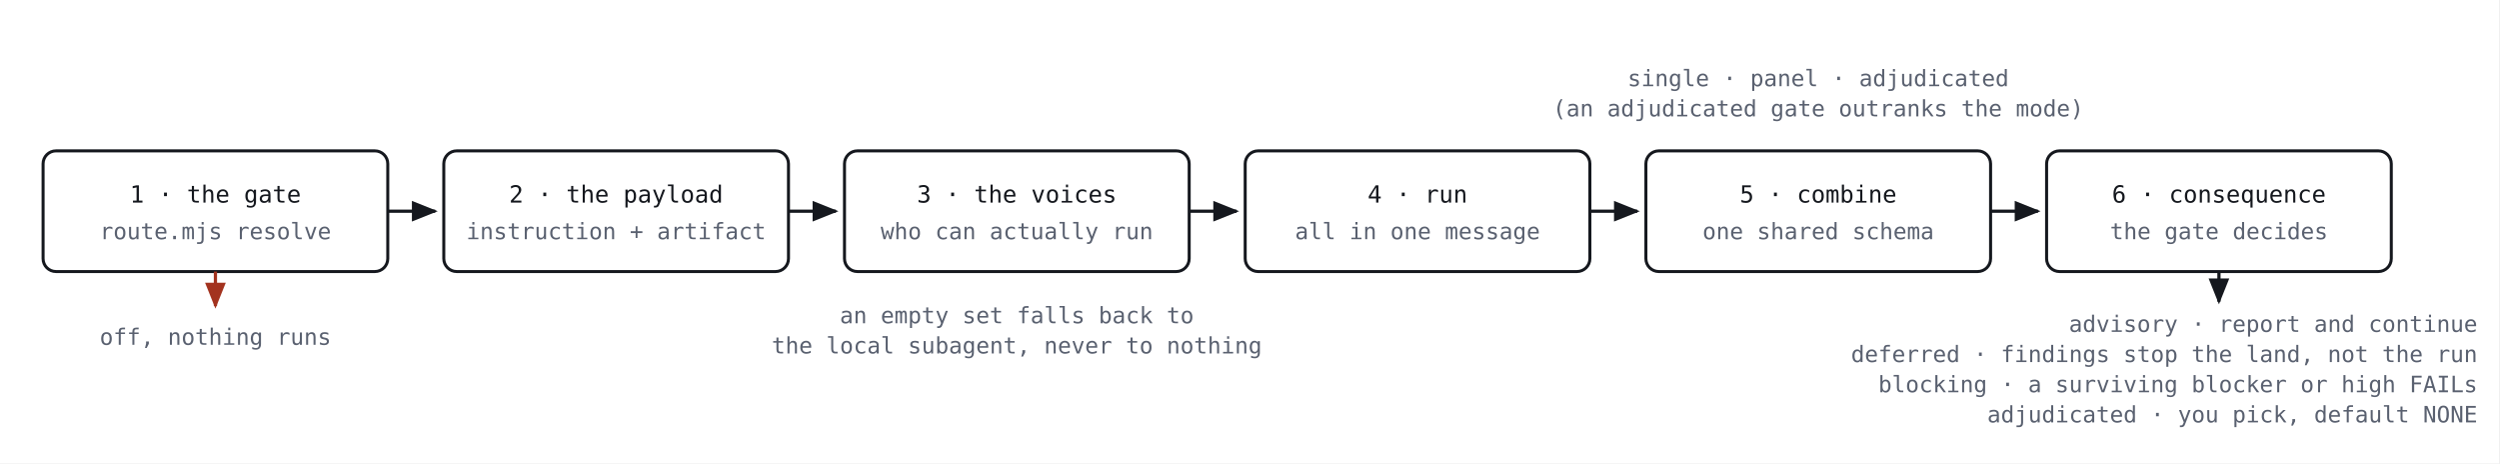
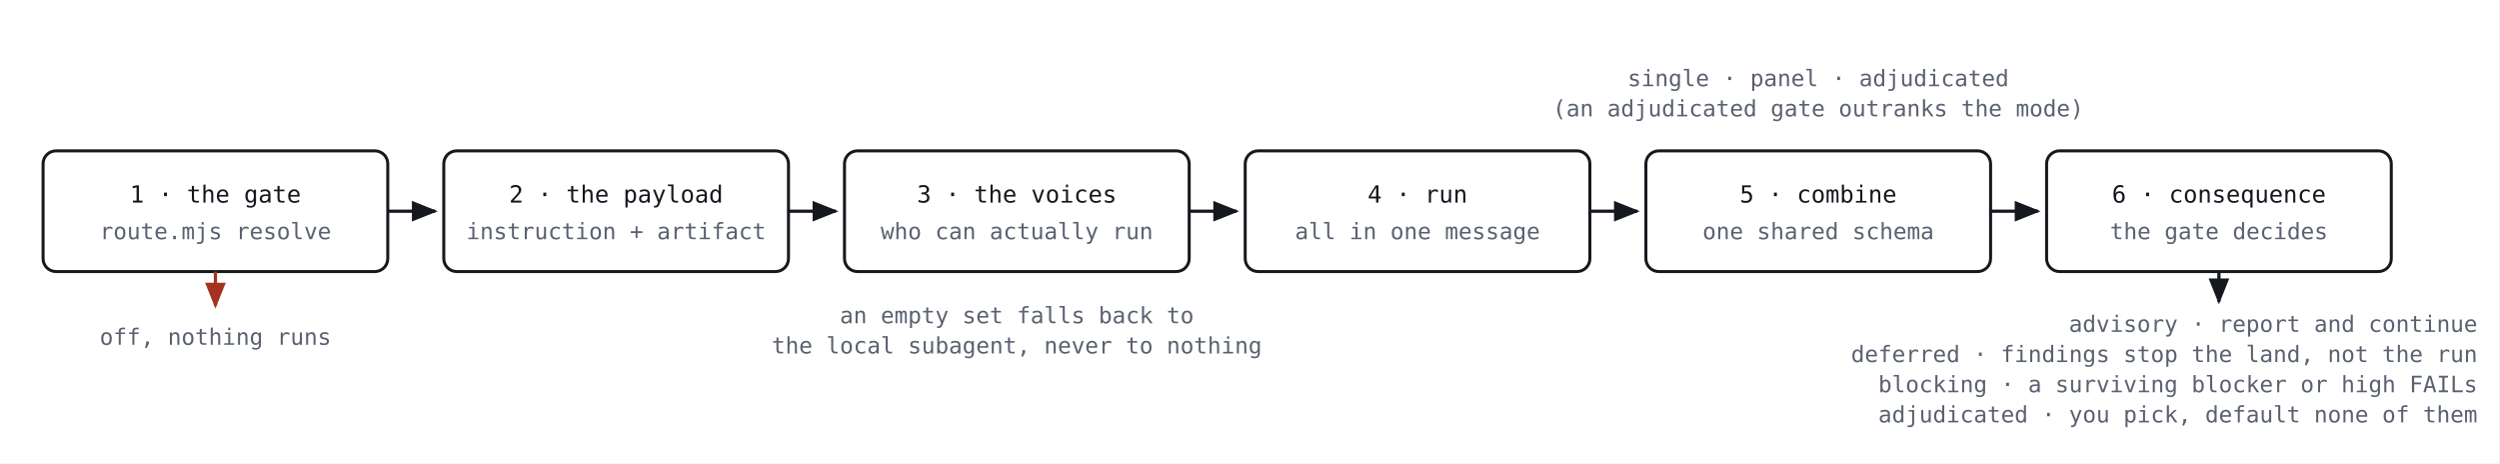
<svg xmlns="http://www.w3.org/2000/svg" viewBox="0 0 1160 215" width="1160" height="215" role="img" aria-label="The fire(trigger) pipeline: resolve the gate, build the payload, resolve the reviewer set, run every reviewer in one message, combine the findings, then apply the gate's consequence.">
  <style>
    svg        { color: #15181E; background: #FFFFFF;
                 font-family: ui-monospace, "JetBrains Mono", SFMono-Regular, Menlo, Consolas, monospace; }
    .bg        { fill: #FFFFFF; }
    .box       { fill: #FFFFFF; stroke: currentColor; stroke-width: 1.4; }
    .box-danger{ stroke: #A3331F; }
    .box-cmd   { fill: #FFFFFF; stroke: #2B43B2; stroke-width: 1.6; }
    .box-soft  { fill: #E8ECF2; stroke: #D3D9E1; stroke-width: 1; }
    .box-seam  { fill: none; stroke: #8B5A03; stroke-width: 1.4; stroke-dasharray: 5 3; }
    .gate      { fill: none; stroke: #8B5A03; stroke-width: 1.6; }
    .edge      { fill: none; stroke: currentColor; stroke-width: 1.5; }
    .edge-alt  { fill: none; stroke: #A3331F; stroke-width: 1.5; stroke-dasharray: 6 4; }
    .edge-loop { fill: none; stroke: #2B43B2; stroke-width: 1.7; }
    .edge-thin { fill: none; stroke: #5A6170; stroke-width: 1; stroke-dasharray: 2 4; }
    .lbl       { font-size: 13px; fill: currentColor; }
    .lbl-sm    { font-size: 11px; fill: currentColor; }
    .lbl-mut   { font-size: 10.5px; fill: #5A6170; }
    .lbl-alt   { font-size: 10.5px; fill: #A3331F; }
    .lbl-gate  { font-size: 11.5px; fill: #8B5A03; }
    .lbl-acc   { font-size: 11px; fill: #2B43B2; }
    .head      { fill: currentColor; }
    .head-alt  { fill: #A3331F; }
    .head-loop { fill: #2B43B2; }
    @media (prefers-color-scheme: dark) {
      svg        { color: #E2E6EC; background: #151920; }
      .bg        { fill: #151920; }
      .box       { fill: #151920; }
      .box-danger{ stroke: #e2705c; }
      .box-cmd   { fill: #151920; stroke: #8698F6; }
      .box-soft  { fill: #1B2029; stroke: #292F39; }
      .box-seam  { stroke: #e2a64d; }
      .gate      { stroke: #e2a64d; }
      .edge-alt  { stroke: #e2705c; }
      .edge-loop { stroke: #8698F6; }
      .edge-thin { stroke: #929BAA; }
      .lbl-mut   { fill: #929BAA; }
      .lbl-alt   { fill: #e2705c; }
      .lbl-gate  { fill: #e2a64d; }
      .lbl-acc   { fill: #8698F6; }
      .head-alt  { fill: #e2705c; }
      .head-loop { fill: #8698F6; }
    }
  </style>
  <defs>
    <marker id="ah" viewBox="0 0 10 8" refX="9" refY="4" markerWidth="8" markerHeight="7" orient="auto-start-reverse">
      <polygon class="head" points="0,0 10,4 0,8" />
    </marker>
    <marker id="ah-alt" viewBox="0 0 10 8" refX="9" refY="4" markerWidth="8" markerHeight="7" orient="auto-start-reverse">
      <polygon class="head-alt" points="0,0 10,4 0,8" />
    </marker>
    <marker id="ah-loop" viewBox="0 0 10 8" refX="9" refY="4" markerWidth="8" markerHeight="7" orient="auto-start-reverse">
      <polygon class="head-loop" points="0,0 10,4 0,8" />
    </marker>
  </defs>
  <rect class="bg" x="0" y="0" width="1160" height="215" />
  <rect class="box" x="20" y="70" width="160" height="56" rx="6" />
  <text class="lbl-sm" x="100" y="94" text-anchor="middle">1 · the gate</text>
  <text class="lbl-mut" x="100" y="111" text-anchor="middle">route.mjs resolve</text>
  <rect class="box" x="206" y="70" width="160" height="56" rx="6" />
  <text class="lbl-sm" x="286" y="94" text-anchor="middle">2 · the payload</text>
  <text class="lbl-mut" x="286" y="111" text-anchor="middle">instruction + artifact</text>
  <rect class="box" x="392" y="70" width="160" height="56" rx="6" />
  <text class="lbl-sm" x="472" y="94" text-anchor="middle">3 · the voices</text>
  <text class="lbl-mut" x="472" y="111" text-anchor="middle">who can actually run</text>
  <rect class="box" x="578" y="70" width="160" height="56" rx="6" />
  <text class="lbl-sm" x="658" y="94" text-anchor="middle">4 · run</text>
  <text class="lbl-mut" x="658" y="111" text-anchor="middle">all in one message</text>
  <rect class="box" x="764" y="70" width="160" height="56" rx="6" />
  <text class="lbl-sm" x="844" y="94" text-anchor="middle">5 · combine</text>
  <text class="lbl-mut" x="844" y="111" text-anchor="middle">one shared schema</text>
  <rect class="box" x="950" y="70" width="160" height="56" rx="6" />
  <text class="lbl-sm" x="1030" y="94" text-anchor="middle">6 · consequence</text>
  <text class="lbl-mut" x="1030" y="111" text-anchor="middle">the gate decides</text>
  <line class="edge" x1="180" y1="98" x2="202" y2="98" marker-end="url(#ah)" />
  <line class="edge" x1="366" y1="98" x2="388" y2="98" marker-end="url(#ah)" />
  <line class="edge" x1="552" y1="98" x2="574" y2="98" marker-end="url(#ah)" />
  <line class="edge" x1="738" y1="98" x2="760" y2="98" marker-end="url(#ah)" />
  <line class="edge" x1="924" y1="98" x2="946" y2="98" marker-end="url(#ah)" />
  <line class="edge-alt" x1="100" y1="126" x2="100" y2="142" marker-end="url(#ah-alt)" />
  <text class="lbl-mut" x="100" y="160" text-anchor="middle">off, nothing runs</text>
  <text class="lbl-mut" x="472" y="150" text-anchor="middle">an empty set falls back to</text>
  <text class="lbl-mut" x="472" y="164" text-anchor="middle">the local subagent, never to nothing</text>
  <text class="lbl-mut" x="844" y="40" text-anchor="middle">single · panel · adjudicated</text>
  <text class="lbl-mut" x="844" y="54" text-anchor="middle">(an adjudicated gate outranks the mode)</text>
  <line class="edge" x1="1030" y1="126" x2="1030" y2="140" marker-end="url(#ah)" />
  <text class="lbl-mut" x="1150" y="154" text-anchor="end">advisory · report and continue</text>
  <text class="lbl-mut" x="1150" y="168" text-anchor="end">deferred · findings stop the land, not the run</text>
  <text class="lbl-mut" x="1150" y="182" text-anchor="end">blocking · a surviving blocker or high FAILs</text>
-   <text class="lbl-mut" x="1150" y="196" text-anchor="end">adjudicated · you pick, default NONE</text>
+   <text class="lbl-mut" x="1150" y="196" text-anchor="end">adjudicated · you pick, default none of them</text>
</svg>
